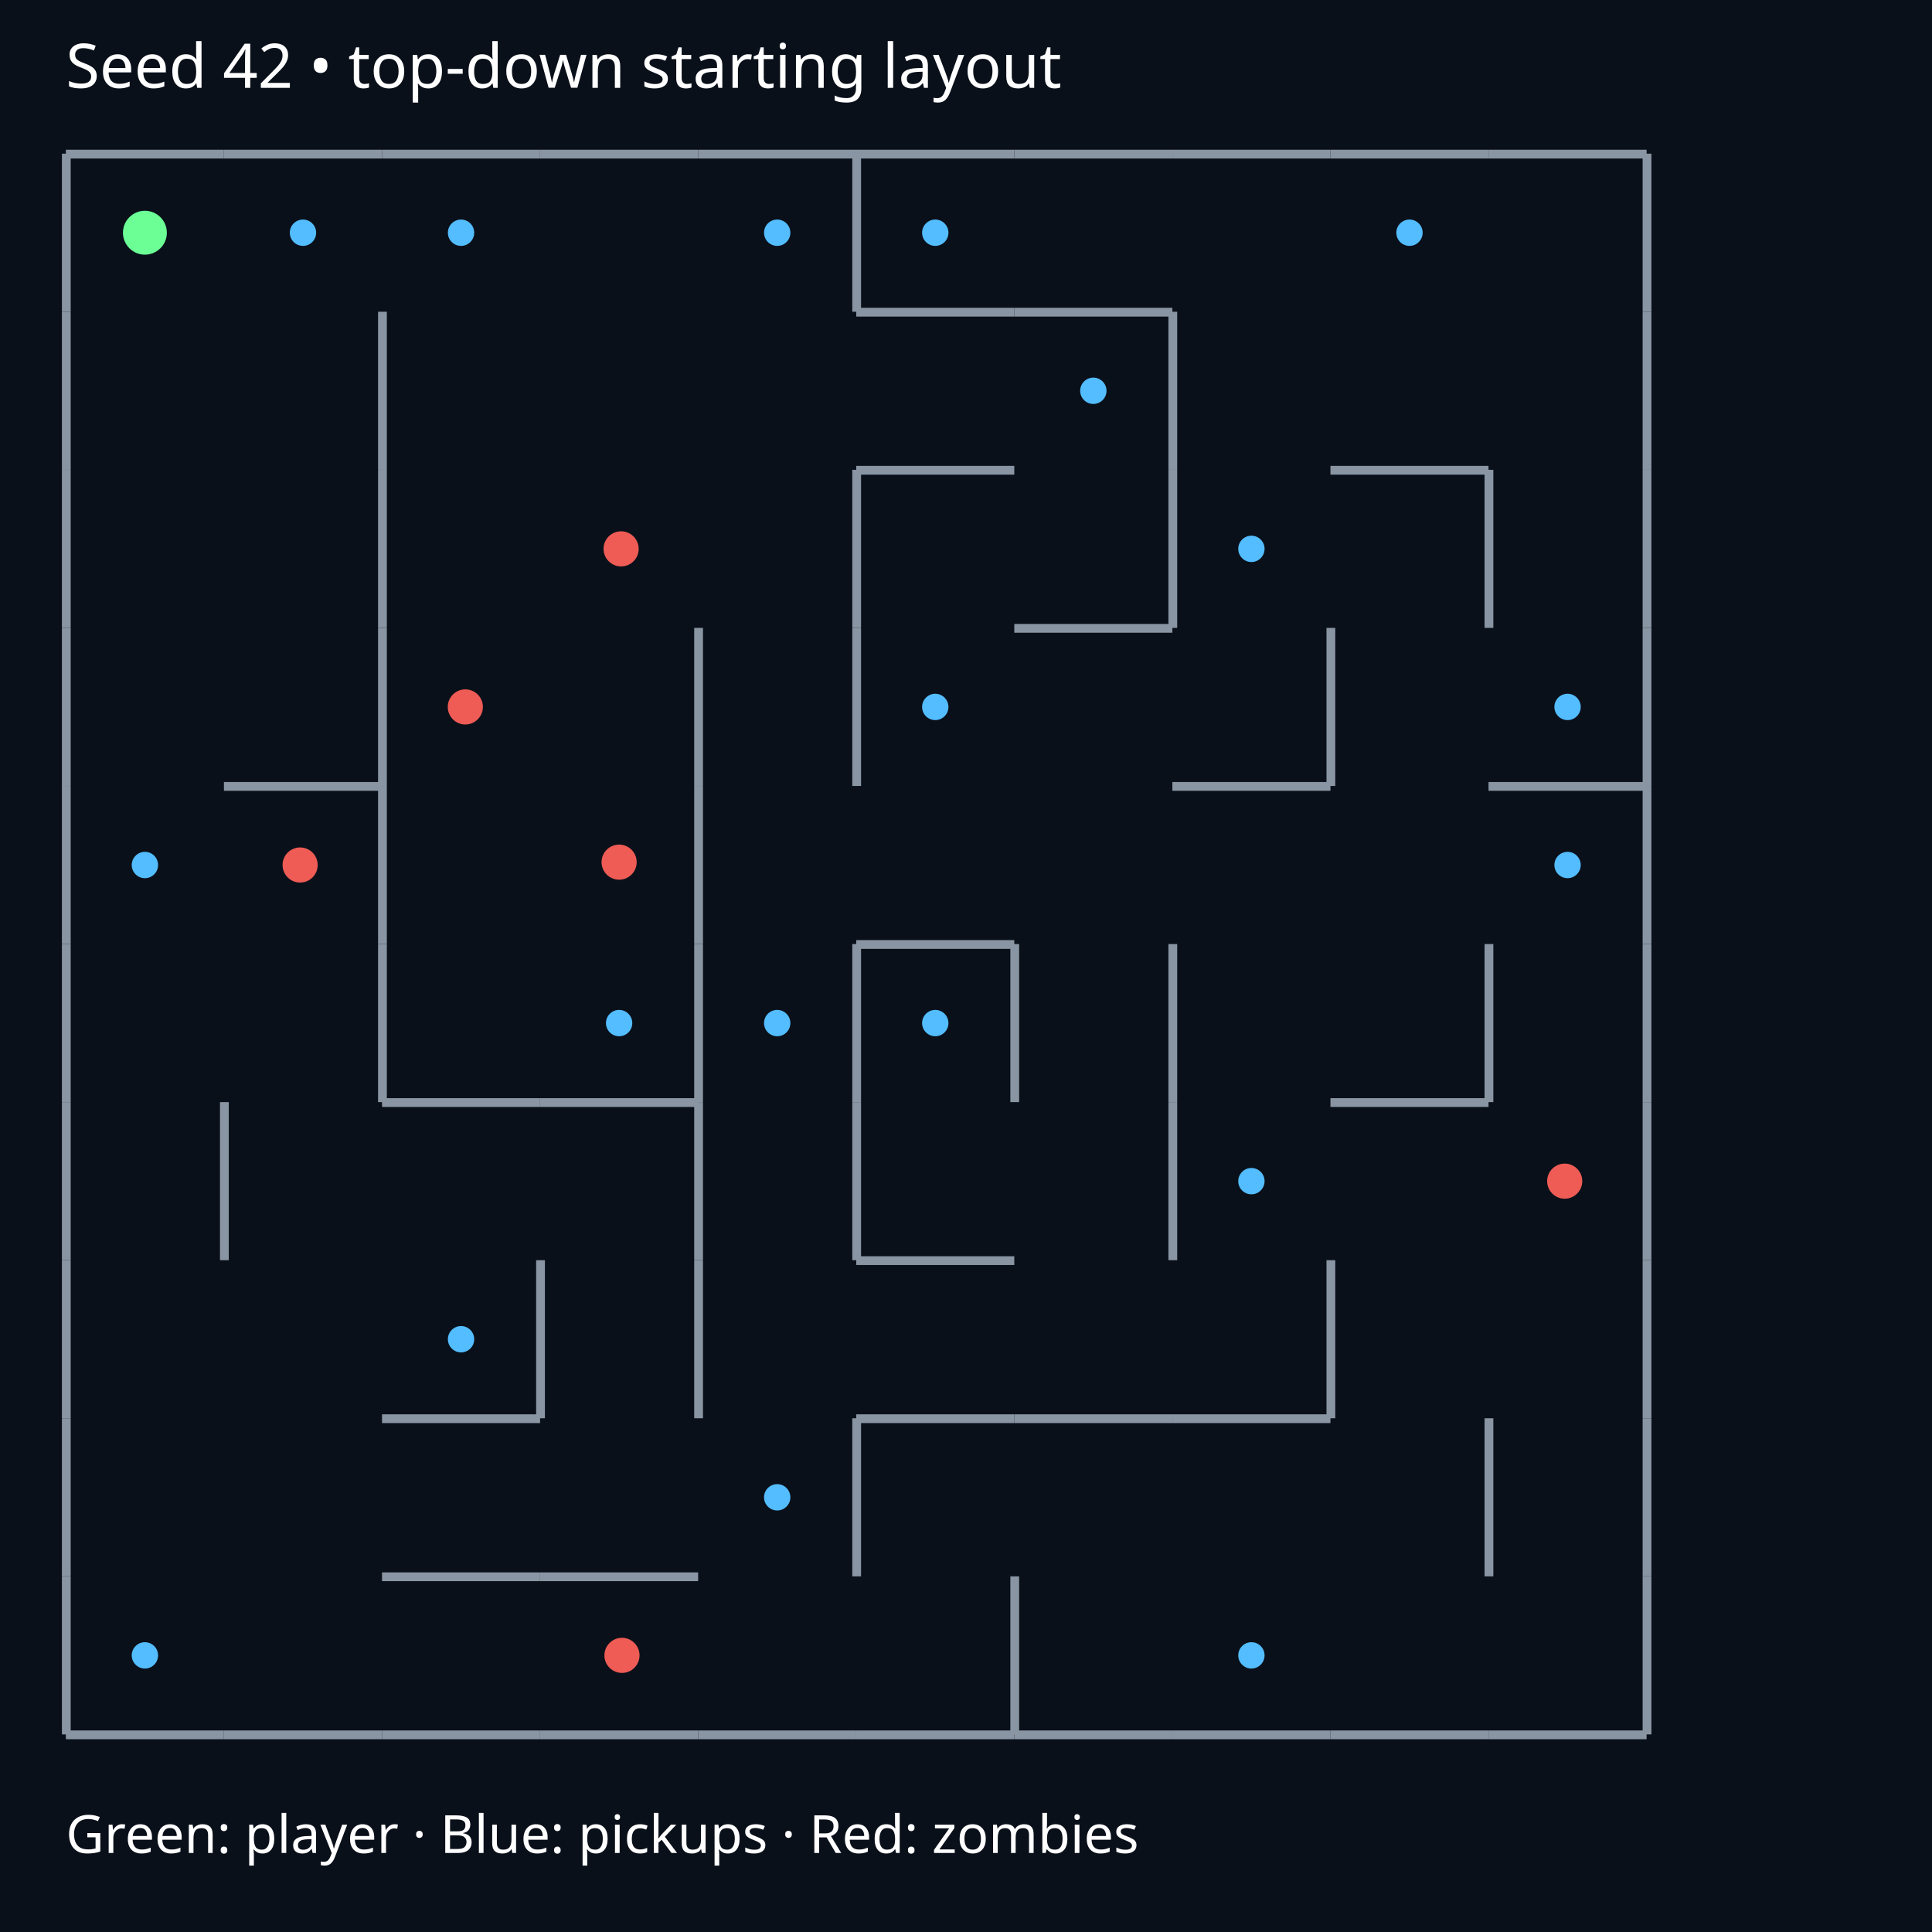
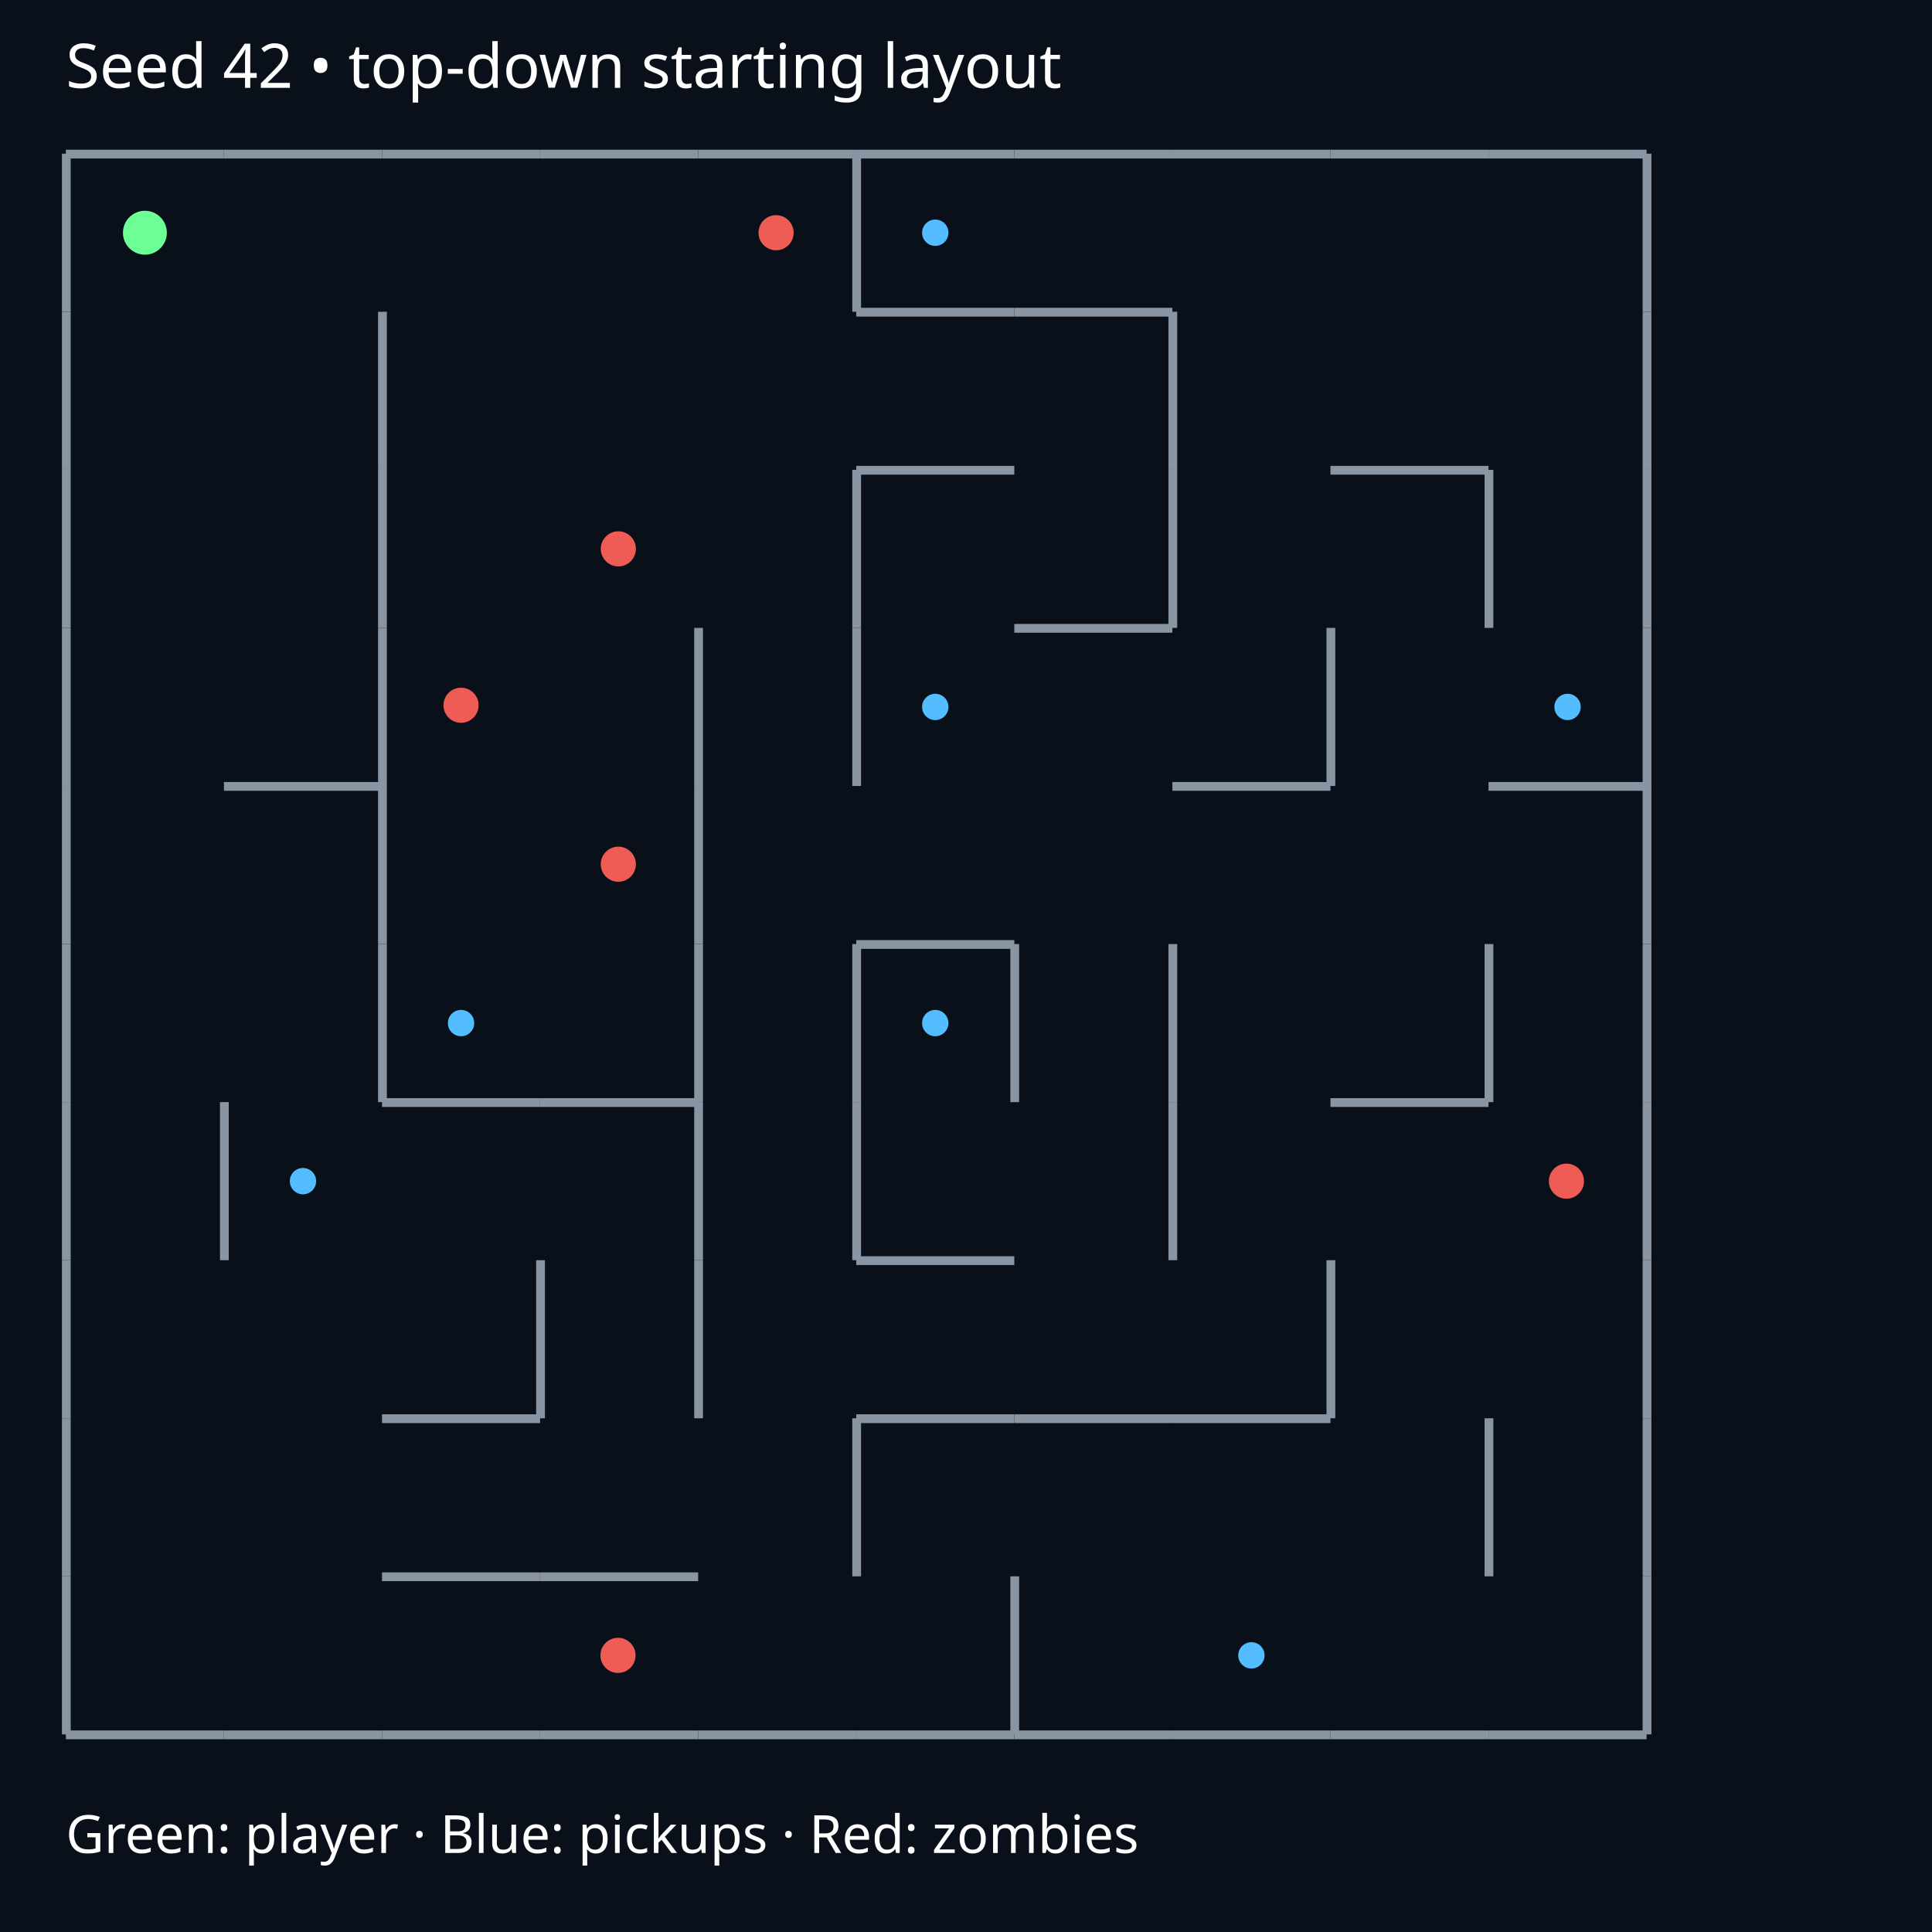
<svg xmlns="http://www.w3.org/2000/svg" width="440" height="440" viewBox="0 0 440 440">
  <rect width="440" height="440" fill="#0a101a" />
  <text x="15" y="20" fill="white" font-family="sans-serif" font-size="14">Seed 42 • top-down starting layout</text>
  <rect x="14.1" y="35" width="2" height="36" fill="#8995a2" />
  <rect x="15" y="34.1" width="36" height="2" fill="#8995a2" />
  <rect x="51" y="34.1" width="36" height="2" fill="#8995a2" />
  <rect x="87" y="34.1" width="36" height="2" fill="#8995a2" />
  <rect x="123" y="34.1" width="36" height="2" fill="#8995a2" />
  <rect x="159" y="34.1" width="36" height="2" fill="#8995a2" />
  <rect x="194.1" y="35" width="2" height="36" fill="#8995a2" />
  <rect x="195" y="34.1" width="36" height="2" fill="#8995a2" />
  <rect x="195" y="70.1" width="36" height="2" fill="#8995a2" />
  <rect x="231" y="34.1" width="36" height="2" fill="#8995a2" />
  <rect x="231" y="70.1" width="36" height="2" fill="#8995a2" />
  <rect x="267" y="34.1" width="36" height="2" fill="#8995a2" />
  <rect x="303" y="34.1" width="36" height="2" fill="#8995a2" />
  <rect x="339" y="34.1" width="36" height="2" fill="#8995a2" />
  <rect x="374.1" y="35" width="2" height="36" fill="#8995a2" />
  <rect x="14.1" y="71" width="2" height="36" fill="#8995a2" />
  <rect x="86.1" y="71" width="2" height="36" fill="#8995a2" />
  <rect x="195" y="106.1" width="36" height="2" fill="#8995a2" />
  <rect x="266.1" y="71" width="2" height="36" fill="#8995a2" />
  <rect x="303" y="106.1" width="36" height="2" fill="#8995a2" />
  <rect x="374.1" y="71" width="2" height="36" fill="#8995a2" />
  <rect x="14.1" y="107" width="2" height="36" fill="#8995a2" />
  <rect x="86.1" y="107" width="2" height="36" fill="#8995a2" />
  <rect x="194.1" y="107" width="2" height="36" fill="#8995a2" />
  <rect x="266.1" y="107" width="2" height="36" fill="#8995a2" />
  <rect x="231" y="142.1" width="36" height="2" fill="#8995a2" />
  <rect x="338.1" y="107" width="2" height="36" fill="#8995a2" />
  <rect x="374.1" y="107" width="2" height="36" fill="#8995a2" />
  <rect x="14.1" y="143" width="2" height="36" fill="#8995a2" />
  <rect x="86.1" y="143" width="2" height="36" fill="#8995a2" />
  <rect x="51" y="178.1" width="36" height="2" fill="#8995a2" />
  <rect x="158.1" y="143" width="2" height="36" fill="#8995a2" />
  <rect x="194.1" y="143" width="2" height="36" fill="#8995a2" />
  <rect x="302.1" y="143" width="2" height="36" fill="#8995a2" />
  <rect x="267" y="178.1" width="36" height="2" fill="#8995a2" />
  <rect x="374.1" y="143" width="2" height="36" fill="#8995a2" />
  <rect x="339" y="178.1" width="36" height="2" fill="#8995a2" />
  <rect x="14.1" y="179" width="2" height="36" fill="#8995a2" />
  <rect x="86.1" y="179" width="2" height="36" fill="#8995a2" />
  <rect x="158.1" y="179" width="2" height="36" fill="#8995a2" />
  <rect x="195" y="214.1" width="36" height="2" fill="#8995a2" />
  <rect x="374.1" y="179" width="2" height="36" fill="#8995a2" />
  <rect x="14.1" y="215" width="2" height="36" fill="#8995a2" />
  <rect x="86.1" y="215" width="2" height="36" fill="#8995a2" />
  <rect x="87" y="250.1" width="36" height="2" fill="#8995a2" />
  <rect x="158.1" y="215" width="2" height="36" fill="#8995a2" />
  <rect x="123" y="250.1" width="36" height="2" fill="#8995a2" />
  <rect x="194.1" y="215" width="2" height="36" fill="#8995a2" />
  <rect x="230.1" y="215" width="2" height="36" fill="#8995a2" />
  <rect x="266.1" y="215" width="2" height="36" fill="#8995a2" />
  <rect x="338.1" y="215" width="2" height="36" fill="#8995a2" />
  <rect x="303" y="250.1" width="36" height="2" fill="#8995a2" />
  <rect x="374.1" y="215" width="2" height="36" fill="#8995a2" />
  <rect x="14.1" y="251" width="2" height="36" fill="#8995a2" />
  <rect x="50.1" y="251" width="2" height="36" fill="#8995a2" />
  <rect x="158.1" y="251" width="2" height="36" fill="#8995a2" />
  <rect x="194.1" y="251" width="2" height="36" fill="#8995a2" />
  <rect x="195" y="286.1" width="36" height="2" fill="#8995a2" />
  <rect x="266.1" y="251" width="2" height="36" fill="#8995a2" />
  <rect x="374.1" y="251" width="2" height="36" fill="#8995a2" />
  <rect x="14.1" y="287" width="2" height="36" fill="#8995a2" />
  <rect x="122.1" y="287" width="2" height="36" fill="#8995a2" />
  <rect x="87" y="322.1" width="36" height="2" fill="#8995a2" />
  <rect x="158.1" y="287" width="2" height="36" fill="#8995a2" />
  <rect x="195" y="322.1" width="36" height="2" fill="#8995a2" />
  <rect x="231" y="322.1" width="36" height="2" fill="#8995a2" />
  <rect x="302.1" y="287" width="2" height="36" fill="#8995a2" />
  <rect x="267" y="322.1" width="36" height="2" fill="#8995a2" />
  <rect x="374.1" y="287" width="2" height="36" fill="#8995a2" />
  <rect x="14.1" y="323" width="2" height="36" fill="#8995a2" />
  <rect x="87" y="358.1" width="36" height="2" fill="#8995a2" />
  <rect x="123" y="358.1" width="36" height="2" fill="#8995a2" />
  <rect x="194.1" y="323" width="2" height="36" fill="#8995a2" />
  <rect x="338.1" y="323" width="2" height="36" fill="#8995a2" />
  <rect x="374.1" y="323" width="2" height="36" fill="#8995a2" />
  <rect x="14.1" y="359" width="2" height="36" fill="#8995a2" />
  <rect x="15" y="394.1" width="36" height="2" fill="#8995a2" />
  <rect x="51" y="394.1" width="36" height="2" fill="#8995a2" />
  <rect x="87" y="394.1" width="36" height="2" fill="#8995a2" />
  <rect x="123" y="394.1" width="36" height="2" fill="#8995a2" />
  <rect x="159" y="394.1" width="36" height="2" fill="#8995a2" />
  <rect x="230.1" y="359" width="2" height="36" fill="#8995a2" />
  <rect x="195" y="394.1" width="36" height="2" fill="#8995a2" />
  <rect x="231" y="394.1" width="36" height="2" fill="#8995a2" />
  <rect x="267" y="394.1" width="36" height="2" fill="#8995a2" />
  <rect x="303" y="394.1" width="36" height="2" fill="#8995a2" />
  <rect x="374.1" y="359" width="2" height="36" fill="#8995a2" />
  <rect x="339" y="394.1" width="36" height="2" fill="#8995a2" />
-   <circle cx="69" cy="53" r="3" fill="#53bdff" />
-   <circle cx="105" cy="53" r="3" fill="#53bdff" />
  <circle cx="177" cy="53" r="3" fill="#53bdff" />
  <circle cx="285" cy="377" r="3" fill="#53bdff" />
  <circle cx="213" cy="53" r="3" fill="#53bdff" />
+   <circle cx="69" cy="269" r="3" fill="#53bdff" />
  <circle cx="213" cy="233" r="3" fill="#53bdff" />
-   <circle cx="105" cy="305" r="3" fill="#53bdff" />
  <circle cx="357" cy="161" r="3" fill="#53bdff" />
+   <circle cx="105" cy="233" r="3" fill="#53bdff" />
  <circle cx="213" cy="161" r="3" fill="#53bdff" />
-   <circle cx="141" cy="233" r="3" fill="#53bdff" />
-   <circle cx="33" cy="197" r="3" fill="#53bdff" />
-   <circle cx="285" cy="269" r="3" fill="#53bdff" />
-   <circle cx="177" cy="341" r="3" fill="#53bdff" />
-   <circle cx="33" cy="377" r="3" fill="#53bdff" />
-   <circle cx="321" cy="53" r="3" fill="#53bdff" />
-   <circle cx="249" cy="89" r="3" fill="#53bdff" />
-   <circle cx="141" cy="125" r="3" fill="#53bdff" />
-   <circle cx="285" cy="125" r="3" fill="#53bdff" />
-   <circle cx="357" cy="197" r="3" fill="#53bdff" />
-   <circle cx="177" cy="233" r="3" fill="#53bdff" />
-   <circle cx="141.65" cy="377" r="4" fill="#ef5c55" />
-   <circle cx="356.35" cy="269" r="4" fill="#ef5c55" />
-   <circle cx="105.975" cy="161" r="4" fill="#ef5c55" />
-   <circle cx="141.455" cy="125" r="4" fill="#ef5c55" />
-   <circle cx="141" cy="196.35" r="4" fill="#ef5c55" />
-   <circle cx="68.35" cy="197" r="4" fill="#ef5c55" />
+   <circle cx="140.744" cy="377" r="4" fill="#ef5c55" />
+   <circle cx="356.744" cy="269" r="4" fill="#ef5c55" />
+   <circle cx="105" cy="160.616" r="4" fill="#ef5c55" />
+   <circle cx="140.821" cy="125" r="4" fill="#ef5c55" />
+   <circle cx="140.819" cy="196.819" r="4" fill="#ef5c55" />
+   <circle cx="176.744" cy="53" r="4" fill="#ef5c55" />
  <circle cx="33" cy="53" r="5" fill="#6bff96" />
  <text x="15" y="422" fill="white" font-family="sans-serif" font-size="12">Green: player · Blue: pickups · Red: zombies</text>
</svg>
